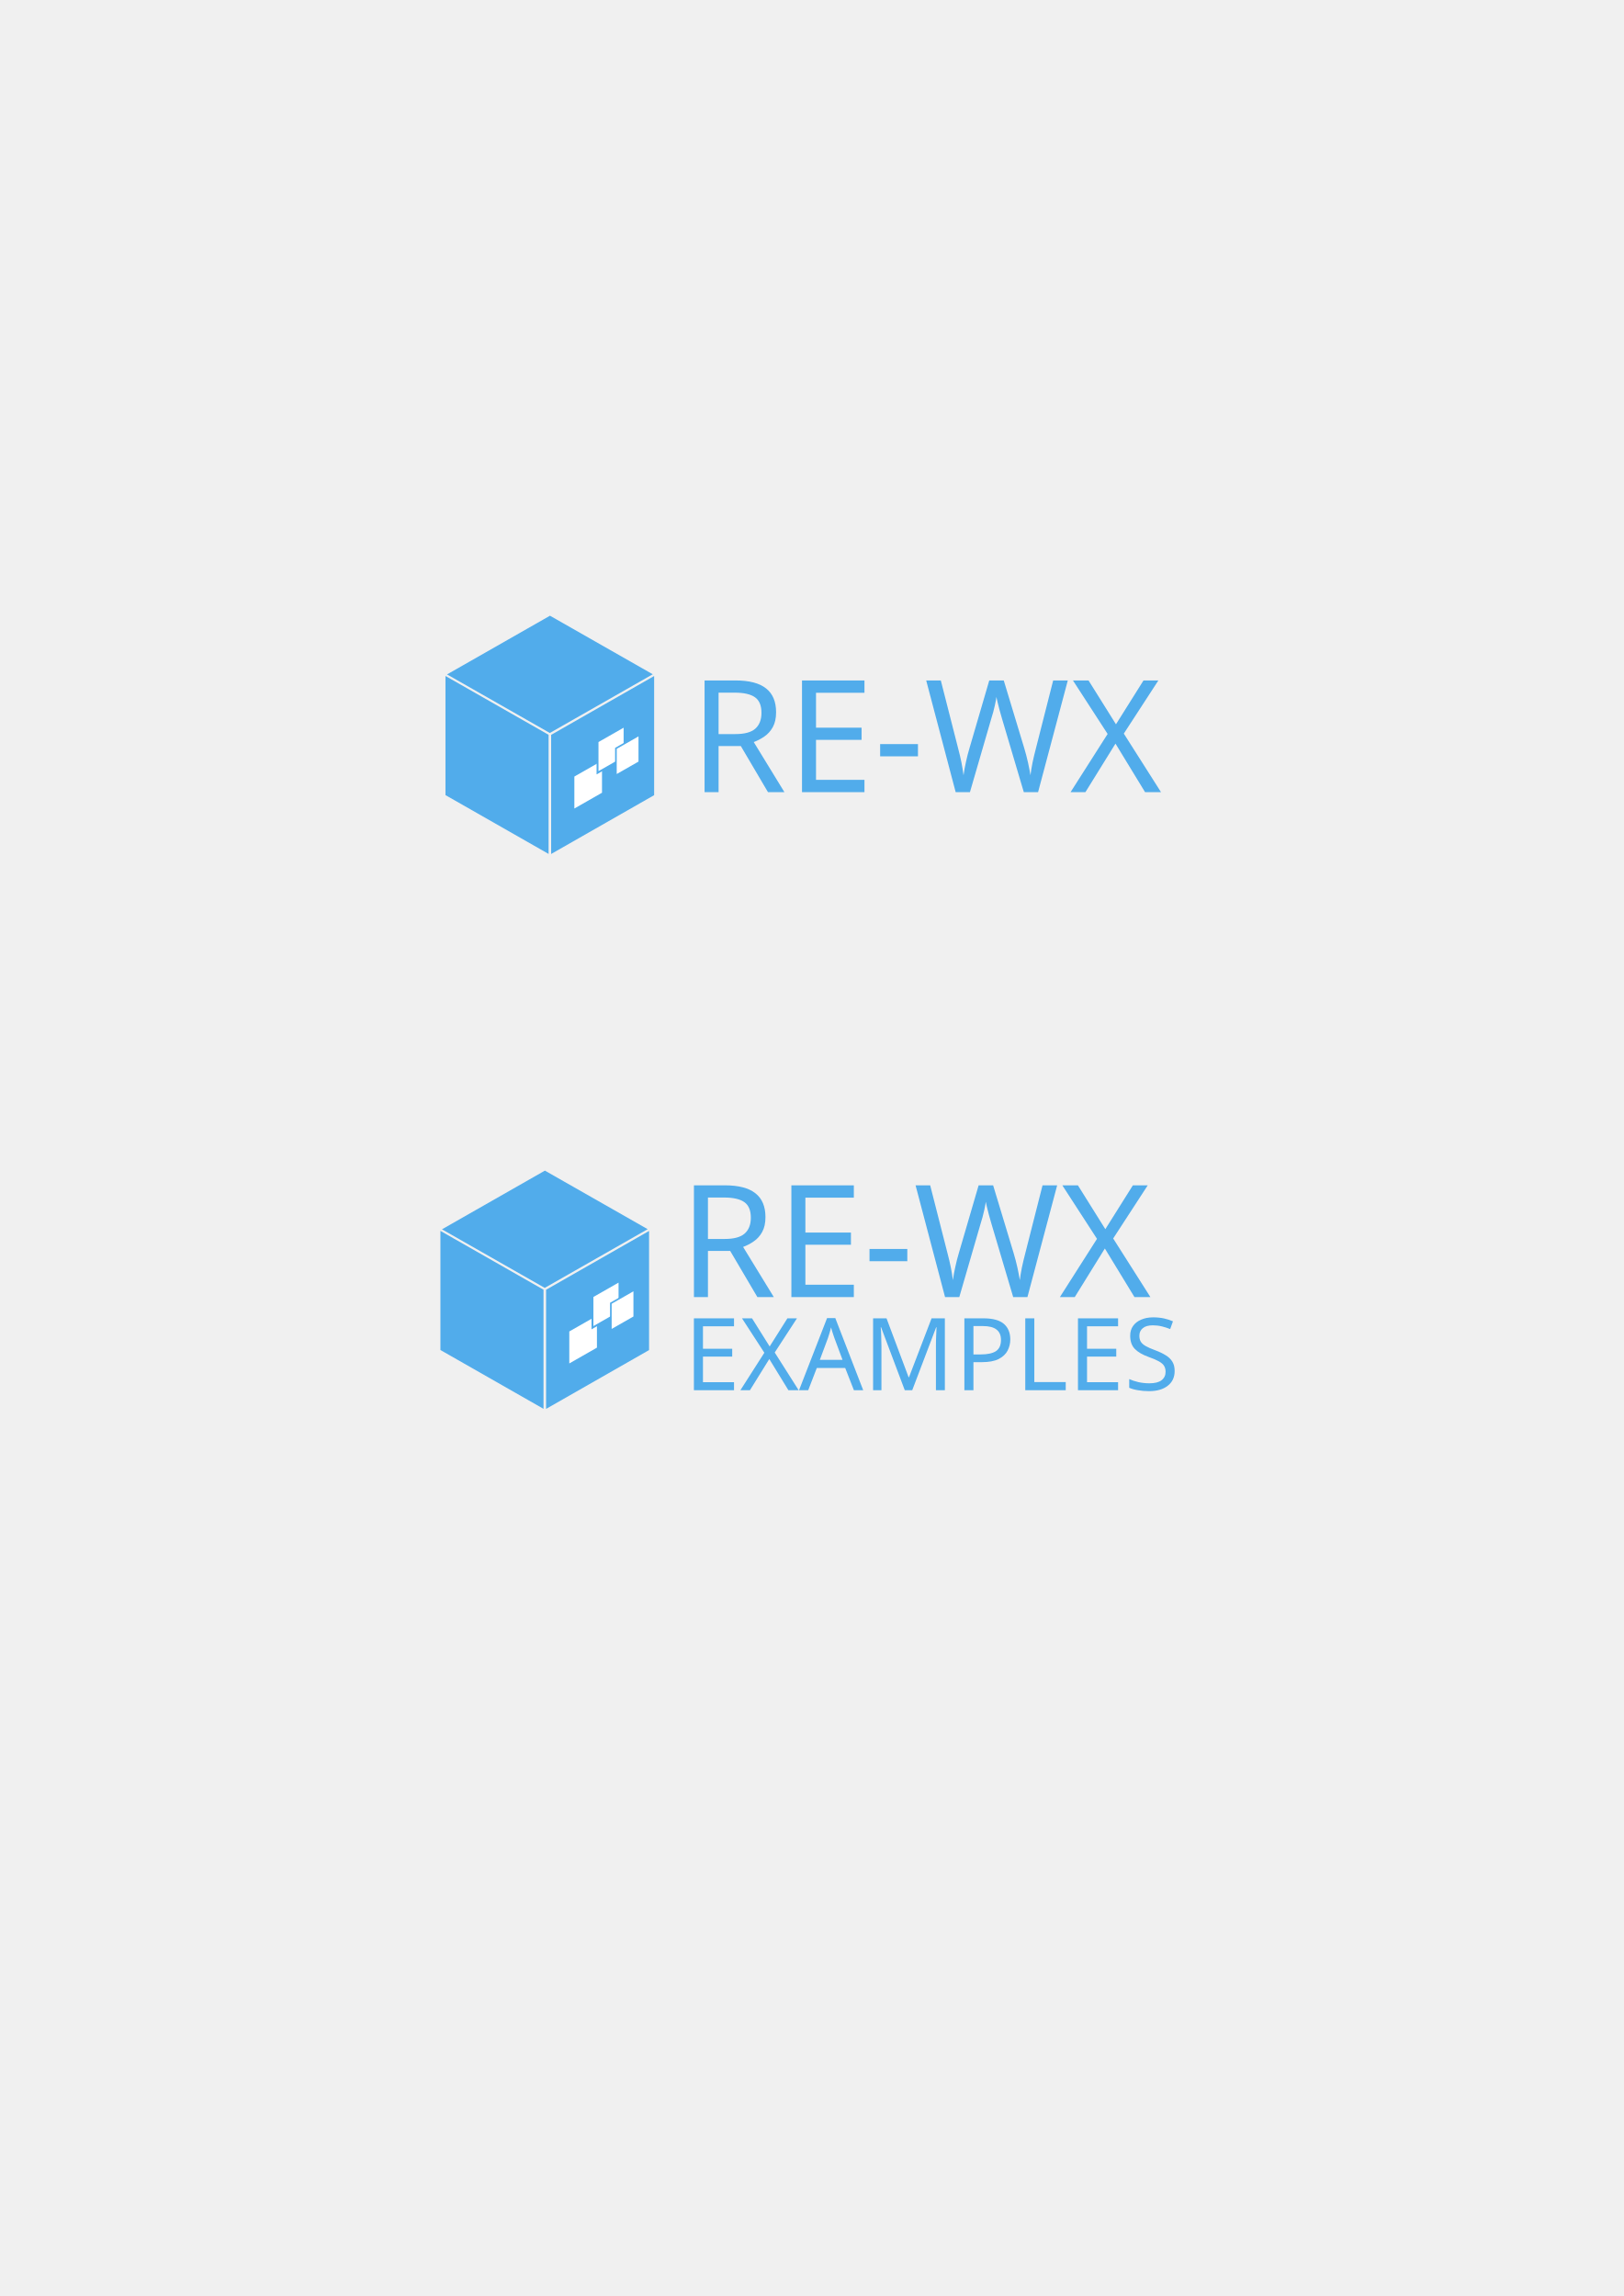
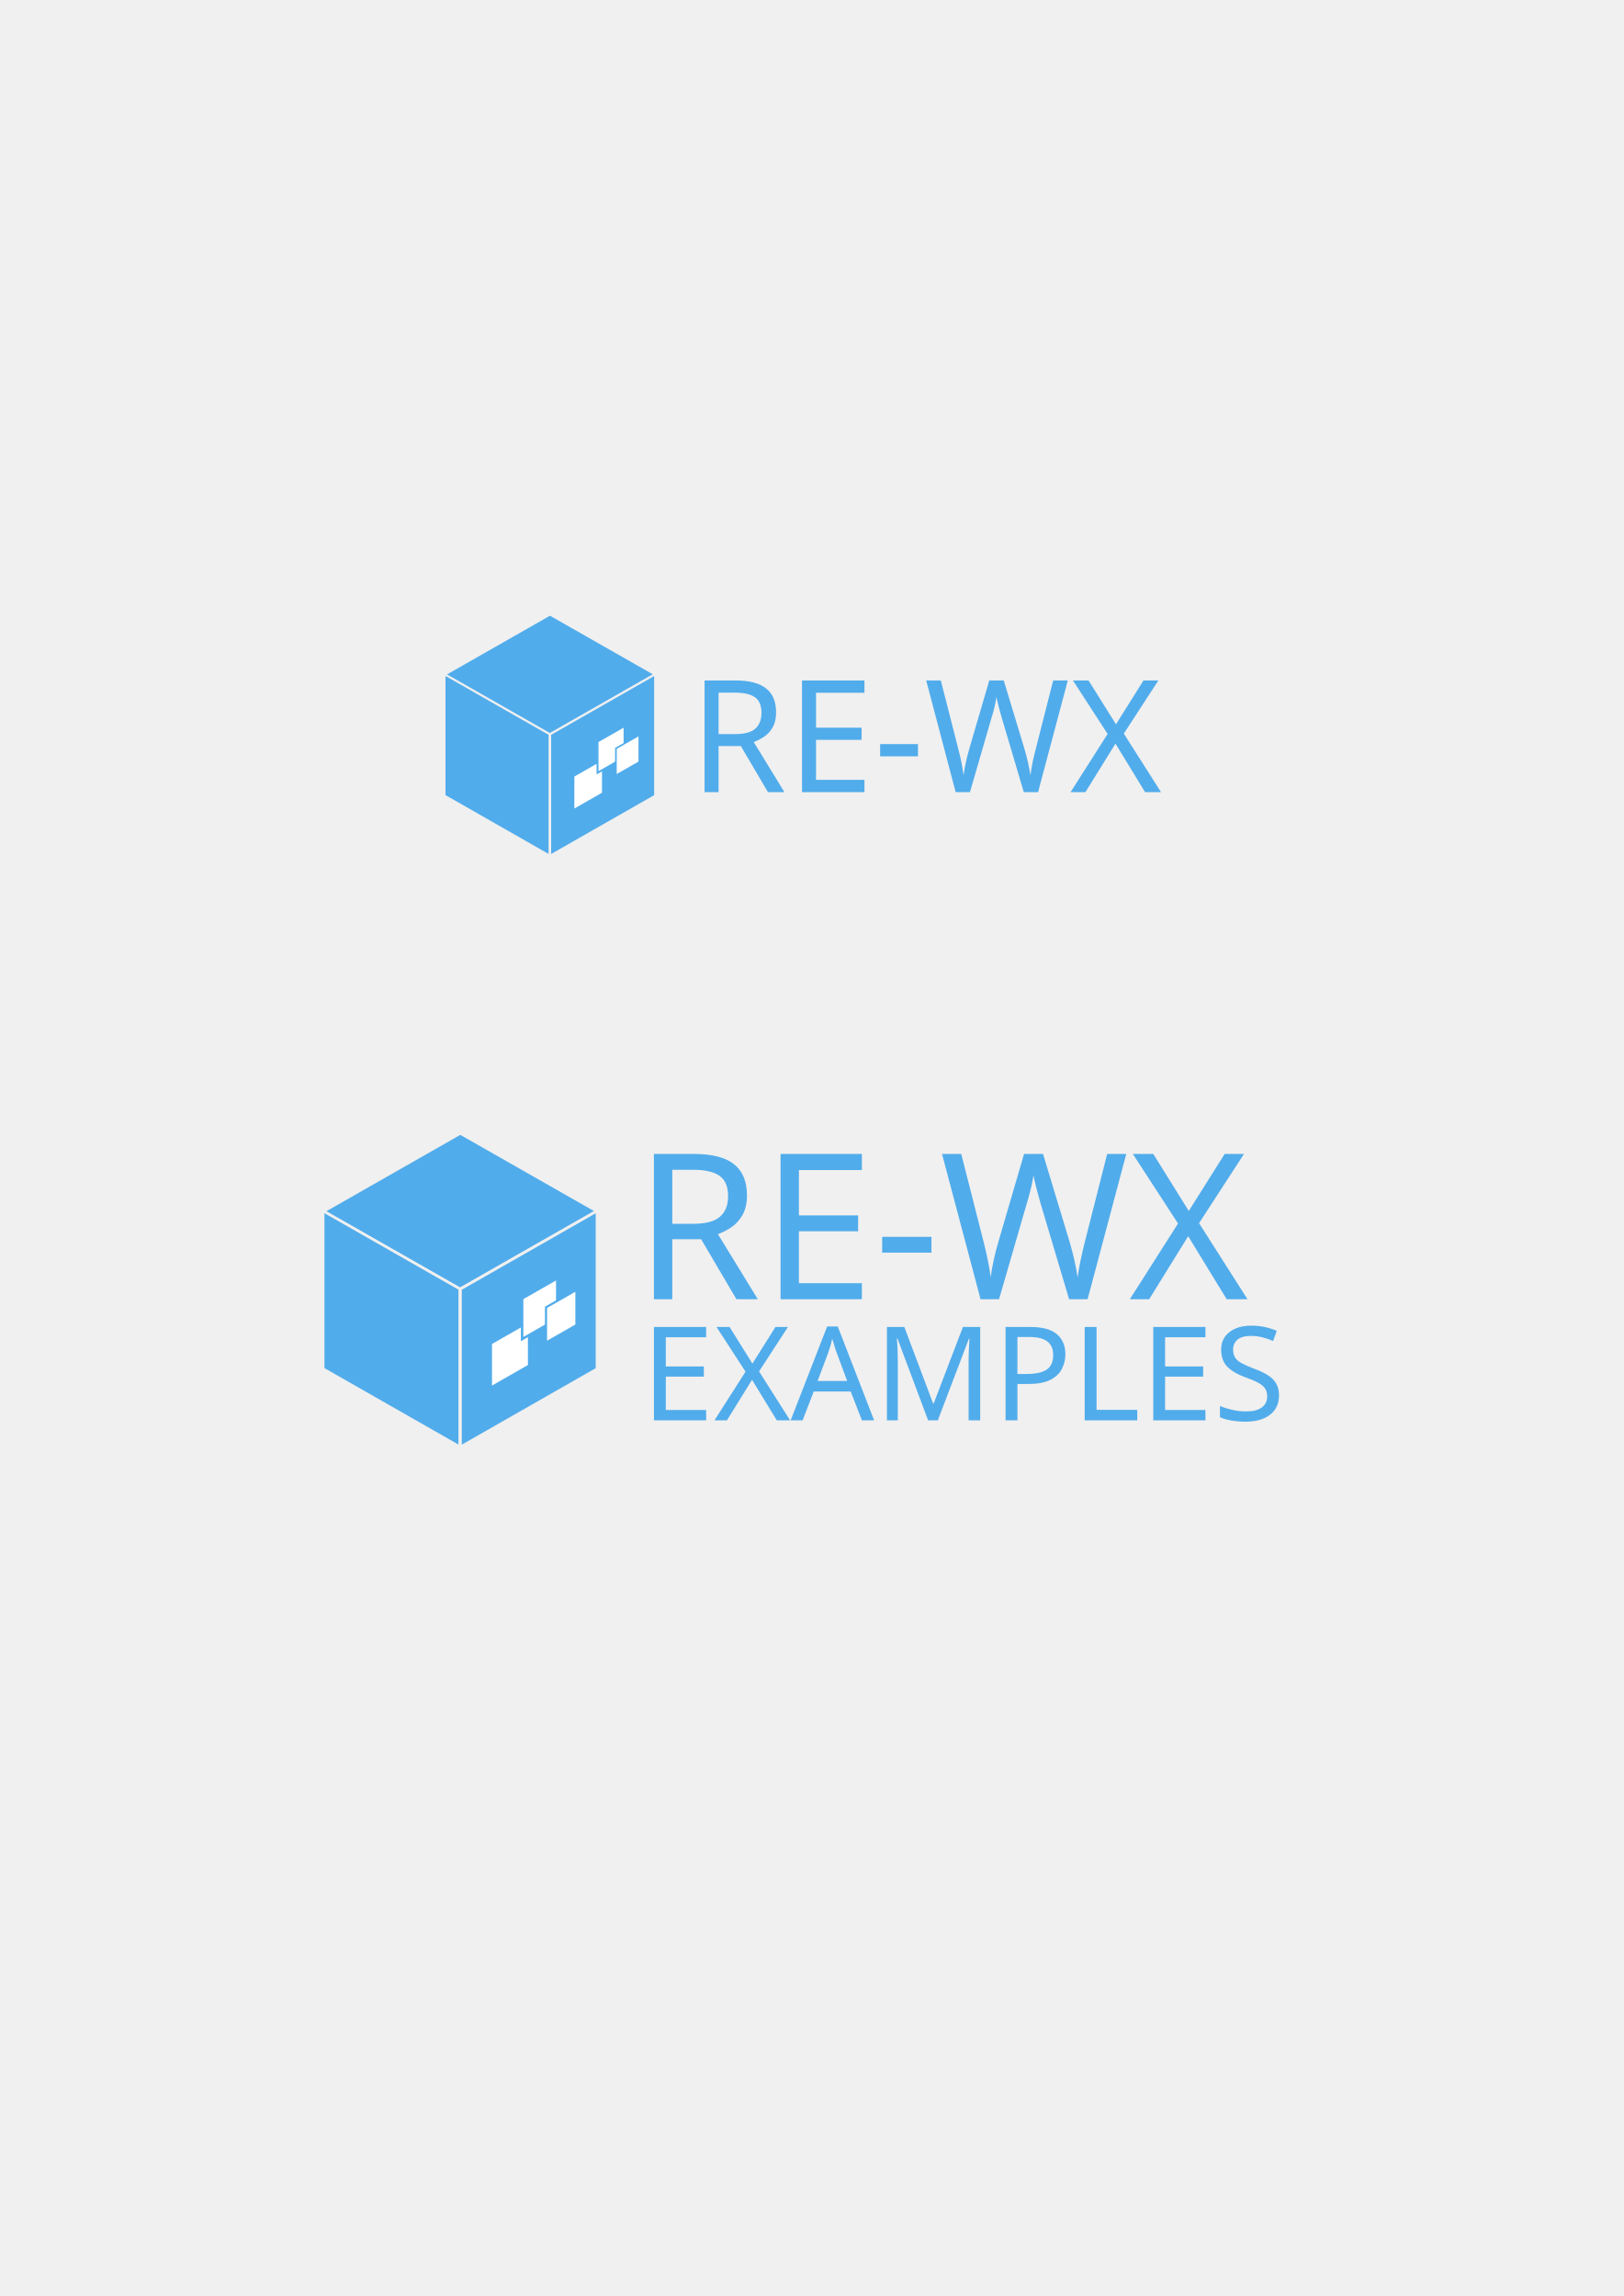
<svg xmlns="http://www.w3.org/2000/svg" width="210mm" height="297mm" viewBox="0 0 210 297" version="1.1" id="svg8">
  <defs id="defs2">
    </defs>
  <g id="layer1" style="display:none">
    <path style="fill:#008000;stroke-width:0.19" id="path920" d="m 133.393,102.287 -13.36,7.713 -13.36,-7.713 0,-15.426 13.36,-7.713 13.36,7.713 z" />
  </g>
  <g id="layer2" style="display:inline;opacity:1">
    <rect style="fill:#51aceb;fill-opacity:1;stroke-width:0.223" id="rect903" width="15.328" height="15.3" x="-54.823" y="121.353" transform="matrix(0.8686465,-0.4954324,0.8688505,0.4950745,0,0)" />
    <rect style="fill:#51aceb;fill-opacity:1;stroke-width:0.264" id="rect941" width="15.34" height="15.411" x="82.089" y="135.768" transform="matrix(0.8683491,-0.4959534,0,1,0,0)" />
    <rect style="opacity:1;fill:#51aceb;fill-opacity:1;stroke-width:0.264" id="rect941-7" width="15.352" height="15.411" x="-81.687" y="54.566" transform="matrix(-0.8685584,-0.4955869,0,1,0,0)" />
  </g>
  <g id="layer4" style="display:none">
    <path style="fill:none;stroke:#000000;stroke-width:0.065;stroke-linecap:butt;stroke-linejoin:miter;stroke-miterlimit:4;stroke-dasharray:none;stroke-opacity:1" d="M 78.966,90.973 V 108.452" id="path962" />
    <path style="fill:none;stroke:#000000;stroke-width:0.065;stroke-linecap:butt;stroke-linejoin:miter;stroke-miterlimit:4;stroke-dasharray:none;stroke-opacity:1" d="M 82.017,88.748 V 106.228" id="path962-3" />
    <path style="fill:none;stroke:#000000;stroke-width:0.065;stroke-linecap:butt;stroke-linejoin:miter;stroke-miterlimit:4;stroke-dasharray:none;stroke-opacity:1" d="M 75.47,92.308 V 109.787" id="path962-8" />
    <path style="fill:none;stroke:#000000;stroke-width:0.065;stroke-linecap:butt;stroke-linejoin:miter;stroke-miterlimit:4;stroke-dasharray:none;stroke-opacity:1" d="m 71.143,103.701 15.138,-8.74" id="path962-8-7" />
    <path style="fill:none;stroke:#000000;stroke-width:0.065;stroke-linecap:butt;stroke-linejoin:miter;stroke-miterlimit:4;stroke-dasharray:none;stroke-opacity:1" d="m 71.143,99.57 15.138,-8.74" id="path962-8-7-0" />
    <path style="fill:none;stroke:#000000;stroke-width:0.065;stroke-linecap:butt;stroke-linejoin:miter;stroke-miterlimit:4;stroke-dasharray:none;stroke-opacity:1" d="m 71.111,107.674 15.138,-8.74" id="path962-8-7-4" />
    <path style="fill:none;stroke:#000000;stroke-width:0.065;stroke-linecap:butt;stroke-linejoin:miter;stroke-miterlimit:4;stroke-dasharray:none;stroke-opacity:1" d="M 63.32,90.973 V 108.452" id="path962-1" />
    <path style="fill:none;stroke:#000000;stroke-width:0.065;stroke-linecap:butt;stroke-linejoin:miter;stroke-miterlimit:4;stroke-dasharray:none;stroke-opacity:1" d="M 60.269,88.748 V 106.228" id="path962-3-5" />
    <path style="fill:none;stroke:#000000;stroke-width:0.065;stroke-linecap:butt;stroke-linejoin:miter;stroke-miterlimit:4;stroke-dasharray:none;stroke-opacity:1" d="M 66.816,92.308 V 109.787" id="path962-8-3" />
    <path style="fill:none;stroke:#000000;stroke-width:0.065;stroke-linecap:butt;stroke-linejoin:miter;stroke-miterlimit:4;stroke-dasharray:none;stroke-opacity:1" d="M 71.143,103.701 56.005,94.961" id="path962-8-7-1" />
    <path style="fill:none;stroke:#000000;stroke-width:0.065;stroke-linecap:butt;stroke-linejoin:miter;stroke-miterlimit:4;stroke-dasharray:none;stroke-opacity:1" d="M 71.143,99.57 56.005,90.83" id="path962-8-7-0-9" />
    <path style="fill:none;stroke:#000000;stroke-width:0.065;stroke-linecap:butt;stroke-linejoin:miter;stroke-miterlimit:4;stroke-dasharray:none;stroke-opacity:1" d="M 71.175,107.674 56.037,98.934" id="path962-8-7-4-0" />
    <path style="display:inline;fill:none;stroke:#000000;stroke-width:0.065;stroke-linecap:butt;stroke-linejoin:miter;stroke-miterlimit:4;stroke-dasharray:none;stroke-opacity:1" d="M 61.789,89.479 V 106.959" id="path962-3-5-5" />
  </g>
  <g id="layer8" style="display:inline" />
  <g id="layer5" style="display:inline;opacity:0.997">
    <rect style="display:inline;opacity:1;fill:#ffffff;fill-opacity:1;stroke:#51aceb;stroke-width:0.278;stroke-miterlimit:4;stroke-dasharray:none;stroke-opacity:1" id="rect941-8-7" width="4.394" height="4.414" x="85.408" y="142.739" transform="matrix(0.8683491,-0.4959534,0,1,0,0)" />
-     <rect style="display:inline;opacity:1;fill:#51aceb;fill-opacity:1;stroke-width:0.223" id="rect903-2" width="15.328" height="15.3" x="-127.677" y="193.435" transform="matrix(0.8686465,-0.4954325,0.8688505,0.4950745,0,0)" />
-     <rect style="display:inline;opacity:1;fill:#51aceb;fill-opacity:1;stroke-width:0.264" id="rect941-1" width="15.34" height="15.411" x="81.334" y="207.175" transform="matrix(0.8683491,-0.4959534,0,1,0,0)" />
-     <rect style="display:inline;opacity:1;fill:#51aceb;fill-opacity:1;stroke-width:0.264" id="rect941-7-5" width="15.352" height="15.411" x="-80.933" y="126.72" transform="matrix(-0.8685584,-0.4955869,0,1,0,0)" />
-     <rect style="display:inline;opacity:1;fill:#ffffff;fill-opacity:1;stroke:#51aceb;stroke-width:0.278;stroke-miterlimit:4;stroke-dasharray:none;stroke-opacity:1" id="rect941-8-7-7" width="4.394" height="4.414" x="84.654" y="214.146" transform="matrix(0.8683491,-0.4959534,0,1,0,0)" />
-     <rect style="display:inline;opacity:1;fill:#ffffff;fill-opacity:1;stroke:#51aceb;stroke-width:0.284;stroke-miterlimit:4;stroke-dasharray:none;stroke-opacity:1" id="rect941-8-5" width="4.028" height="4.047" x="88.243" y="211.463" transform="matrix(0.8683491,-0.4959534,0,1,0,0)" />
-     <rect style="display:inline;opacity:1;fill:#ffffff;fill-opacity:1;stroke:#51aceb;stroke-width:0.243;stroke-miterlimit:4;stroke-dasharray:none;stroke-opacity:1" id="rect941-8-3-8" width="3.485" height="3.502" x="90.981" y="213.707" transform="matrix(0.8683491,-0.4959534,0,1,0,0)" />
-     <text xml:space="preserve" style="font-style:normal;font-weight:normal;font-size:20.256px;line-height:1.25;font-family:sans-serif;display:inline;fill:#51aceb;fill-opacity:1;stroke:none;stroke-width:0.317;stroke-miterlimit:4;stroke-dasharray:none" x="87.781" y="167.784" id="text1393-5">
-       <tspan id="tspan1391-6" x="87.781" y="167.784" style="font-size:20.256px;fill:#51aceb;fill-opacity:1;stroke-width:0.317;stroke-miterlimit:4;stroke-dasharray:none">RE-WX</tspan>
+     <rect style="display:inline;opacity:1;fill:#51aceb;fill-opacity:1;stroke-width:0.29" id="rect903-2" width="19.927" height="19.89" x="-133.904" y="182.467" transform="matrix(0.8686465,-0.4954325,0.8688505,0.4950745,0,0)" />
+     <rect style="display:inline;opacity:1;fill:#51aceb;fill-opacity:1;stroke-width:0.343" id="rect941-1" width="19.942" height="20.035" x="68.782" y="200.949" transform="matrix(0.8683491,-0.4959534,0,1,0,0)" />
+     <rect style="display:inline;opacity:1;fill:#51aceb;fill-opacity:1;stroke-width:0.343" id="rect941-7-5" width="19.957" height="20.035" x="-68.269" y="132.994" transform="matrix(-0.8685584,-0.4955869,0,1,0,0)" />
+     <rect style="display:inline;opacity:1;fill:#ffffff;fill-opacity:1;stroke:#51aceb;stroke-width:0.361;stroke-miterlimit:4;stroke-dasharray:none;stroke-opacity:1" id="rect941-8-7-7" width="5.712" height="5.739" x="73.098" y="210.012" transform="matrix(0.8683491,-0.4959534,0,1,0,0)" />
+     <rect style="display:inline;opacity:1;fill:#ffffff;fill-opacity:1;stroke:#51aceb;stroke-width:0.37;stroke-miterlimit:4;stroke-dasharray:none;stroke-opacity:1" id="rect941-8-5" width="5.236" height="5.261" x="77.764" y="206.524" transform="matrix(0.8683491,-0.4959534,0,1,0,0)" />
+     <rect style="display:inline;opacity:1;fill:#ffffff;fill-opacity:1;stroke:#51aceb;stroke-width:0.315;stroke-miterlimit:4;stroke-dasharray:none;stroke-opacity:1" id="rect941-8-3-8" width="4.531" height="4.552" x="81.323" y="209.441" transform="matrix(0.8683491,-0.4959534,0,1,0,0)" />
+     <text xml:space="preserve" style="font-style:normal;font-weight:normal;font-size:26.332px;line-height:1.25;font-family:sans-serif;display:inline;fill:#51aceb;fill-opacity:1;stroke:none;stroke-width:0.412;stroke-miterlimit:4;stroke-dasharray:none" x="82.028" y="168.068" id="text1393-5">
+       <tspan id="tspan1391-6" x="82.028" y="168.068" style="font-size:26.332px;fill:#51aceb;fill-opacity:1;stroke-width:0.412;stroke-miterlimit:4;stroke-dasharray:none">RE-WX</tspan>
    </text>
-     <text xml:space="preserve" style="font-style:normal;font-weight:normal;font-size:13.014px;line-height:1.25;font-family:sans-serif;display:inline;opacity:0.997;fill:#51aceb;fill-opacity:1;stroke:none;stroke-width:0.204;stroke-miterlimit:4;stroke-dasharray:none" x="88.482" y="179.831" id="text1393-5-7">
-       <tspan id="tspan1391-6-9" x="88.482" y="179.831" style="font-size:13.014px;fill:#51aceb;fill-opacity:1;stroke-width:0.204;stroke-miterlimit:4;stroke-dasharray:none">EXAMPLES</tspan>
+     <text xml:space="preserve" style="font-style:normal;font-weight:normal;font-size:16.918px;line-height:1.25;font-family:sans-serif;display:inline;opacity:0.997;fill:#51aceb;fill-opacity:1;stroke:none;stroke-width:0.265;stroke-miterlimit:4;stroke-dasharray:none" x="82.939" y="183.73" id="text1393-5-7">
+       <tspan id="tspan1391-6-9" x="82.939" y="183.73" style="font-size:16.918px;fill:#51aceb;fill-opacity:1;stroke-width:0.265;stroke-miterlimit:4;stroke-dasharray:none">EXAMPLES</tspan>
    </text>
  </g>
  <g id="layer6" style="display:inline">
    <rect style="display:inline;opacity:1;fill:#ffffff;fill-opacity:1;stroke:#51aceb;stroke-width:0.284;stroke-miterlimit:4;stroke-dasharray:none;stroke-opacity:1" id="rect941-8" width="4.028" height="4.047" x="88.998" y="140.056" transform="matrix(0.8683491,-0.4959534,0,1,0,0)" />
    <rect style="display:inline;opacity:1;fill:#ffffff;fill-opacity:1;stroke:#51aceb;stroke-width:0.243;stroke-miterlimit:4;stroke-dasharray:none;stroke-opacity:1" id="rect941-8-3" width="3.485" height="3.502" x="91.736" y="142.3" transform="matrix(0.8683491,-0.4959534,0,1,0,0)" />
  </g>
  <g id="layer7" style="display:inline">
    <text xml:space="preserve" style="font-style:normal;font-weight:normal;font-size:20.256px;line-height:1.25;font-family:sans-serif;fill:#51aceb;fill-opacity:1;stroke:none;stroke-width:0.317;stroke-miterlimit:4;stroke-dasharray:none" x="89.156" y="102.475" id="text1393">
      <tspan id="tspan1391" x="89.156" y="102.475" style="font-size:20.256px;fill:#51aceb;fill-opacity:1;stroke-width:0.317;stroke-miterlimit:4;stroke-dasharray:none">RE-WX</tspan>
    </text>
  </g>
</svg>
